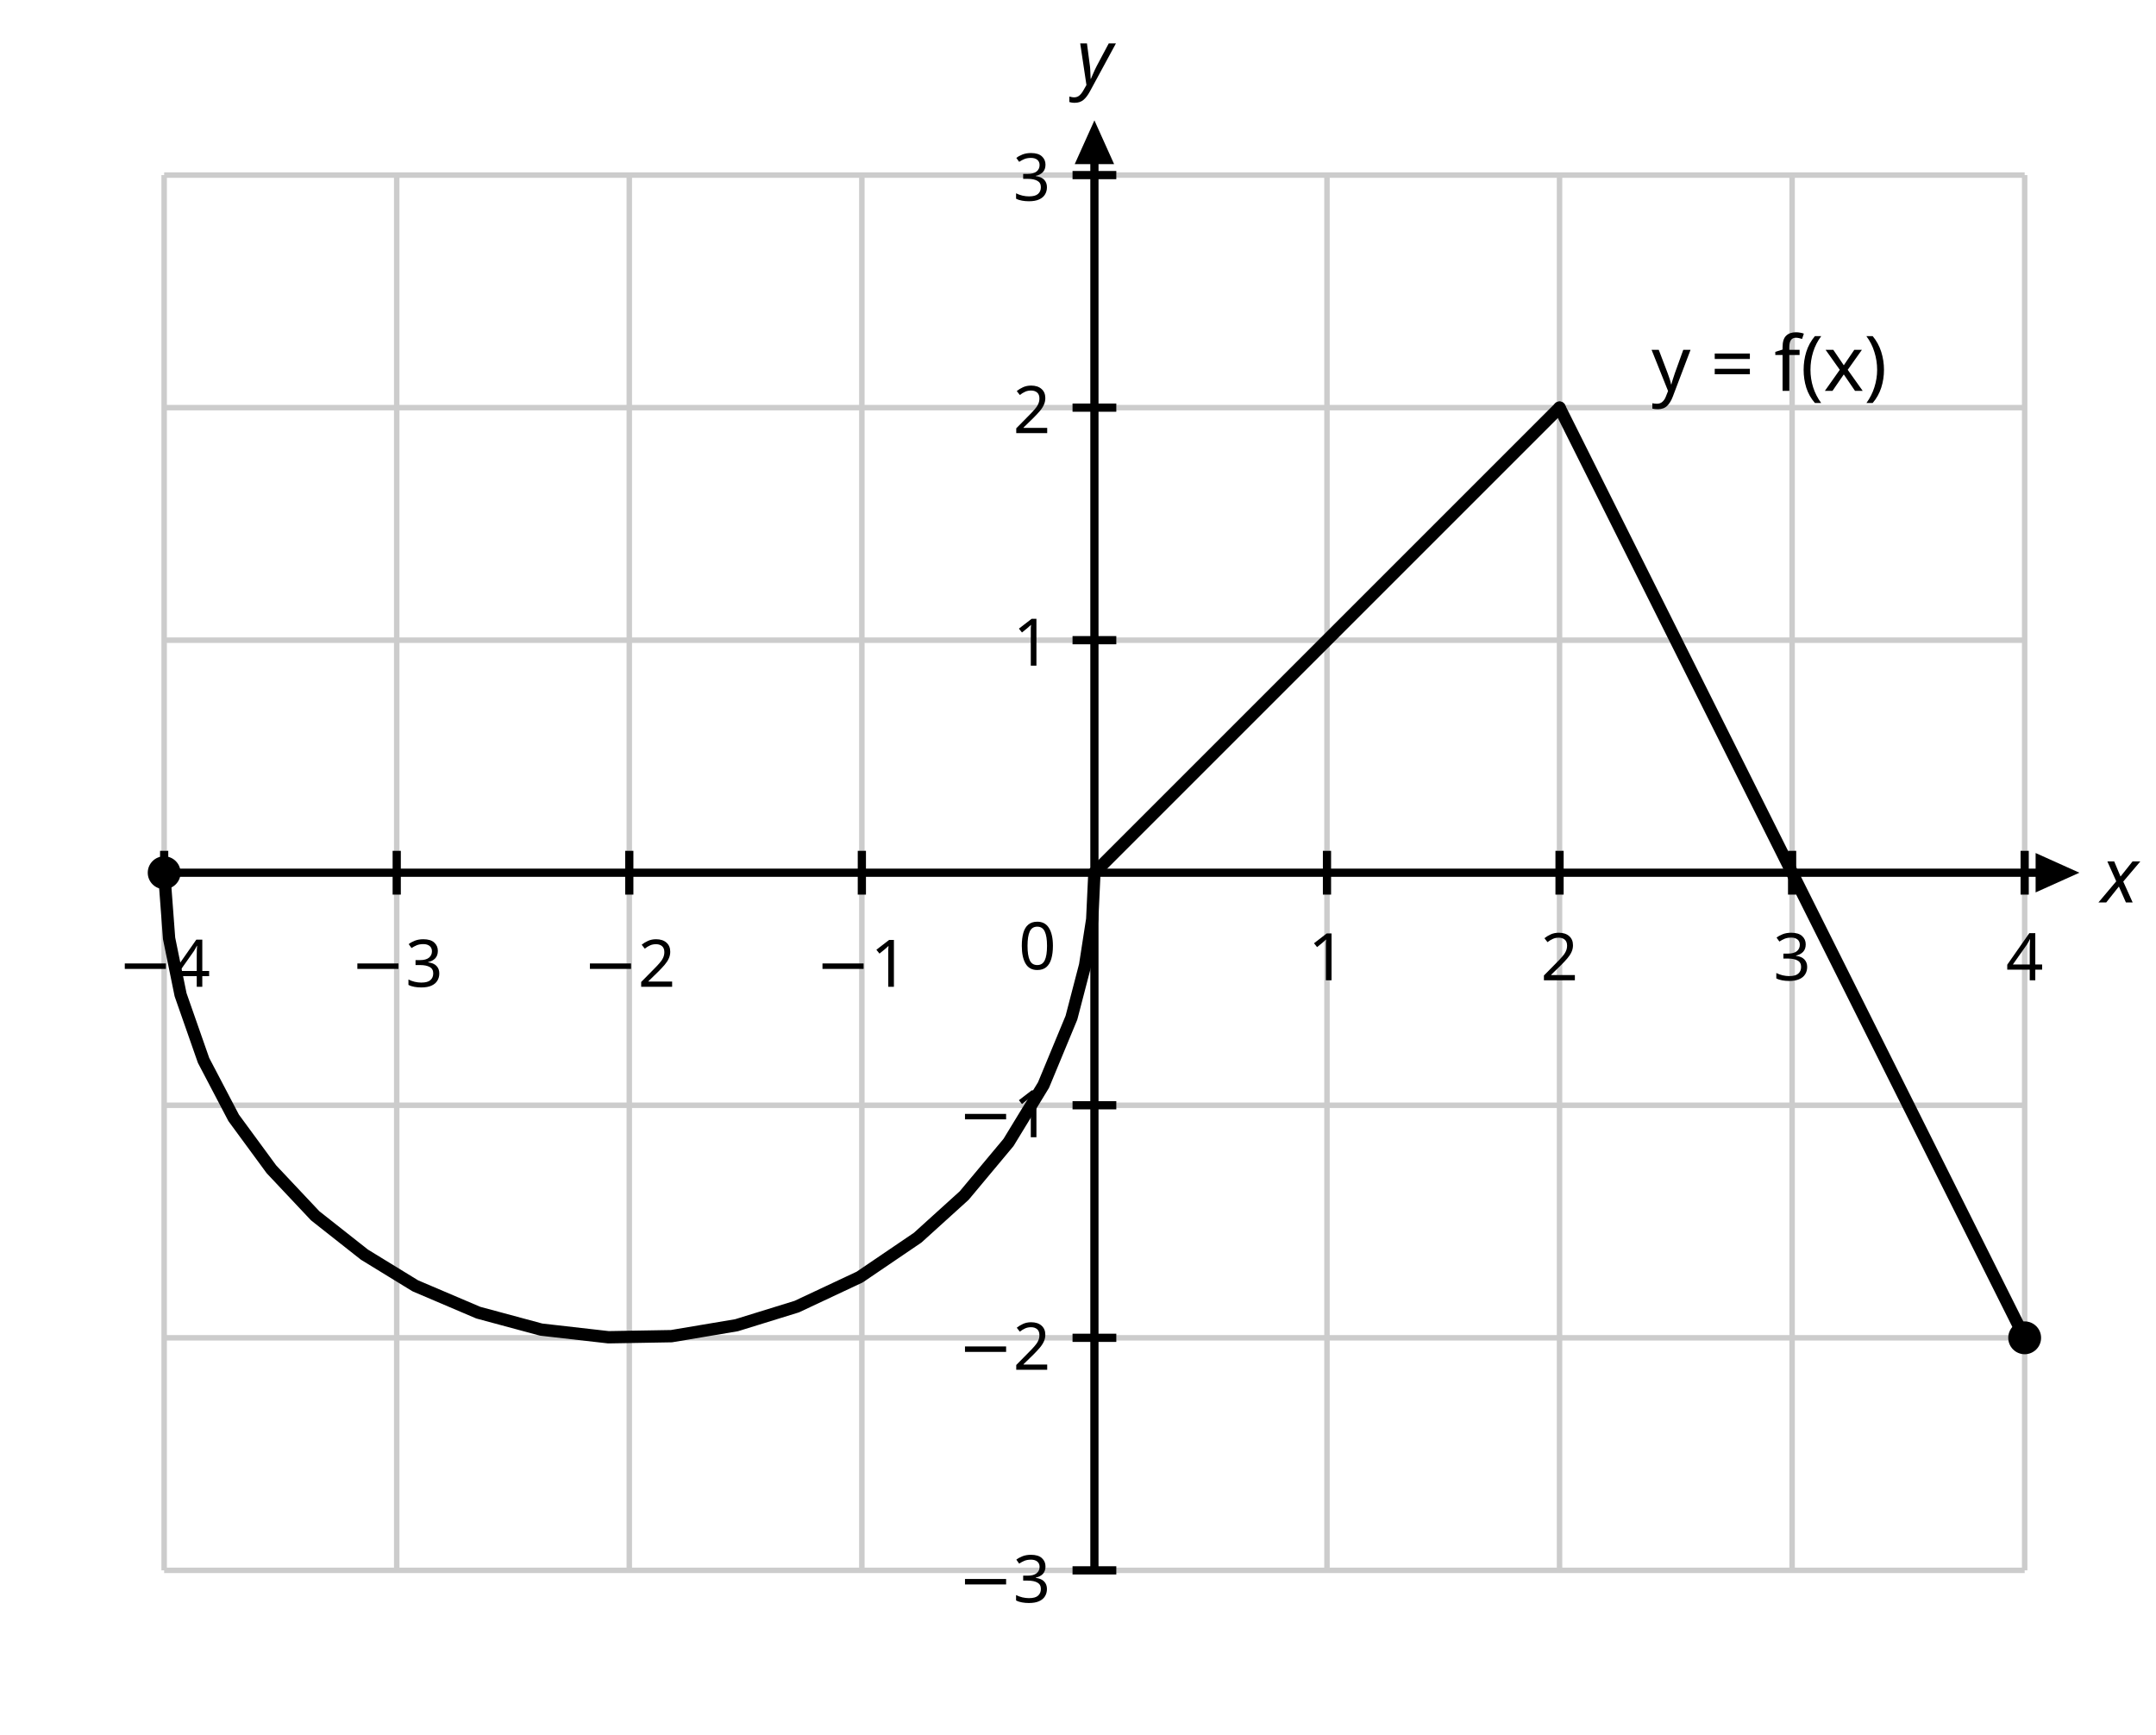
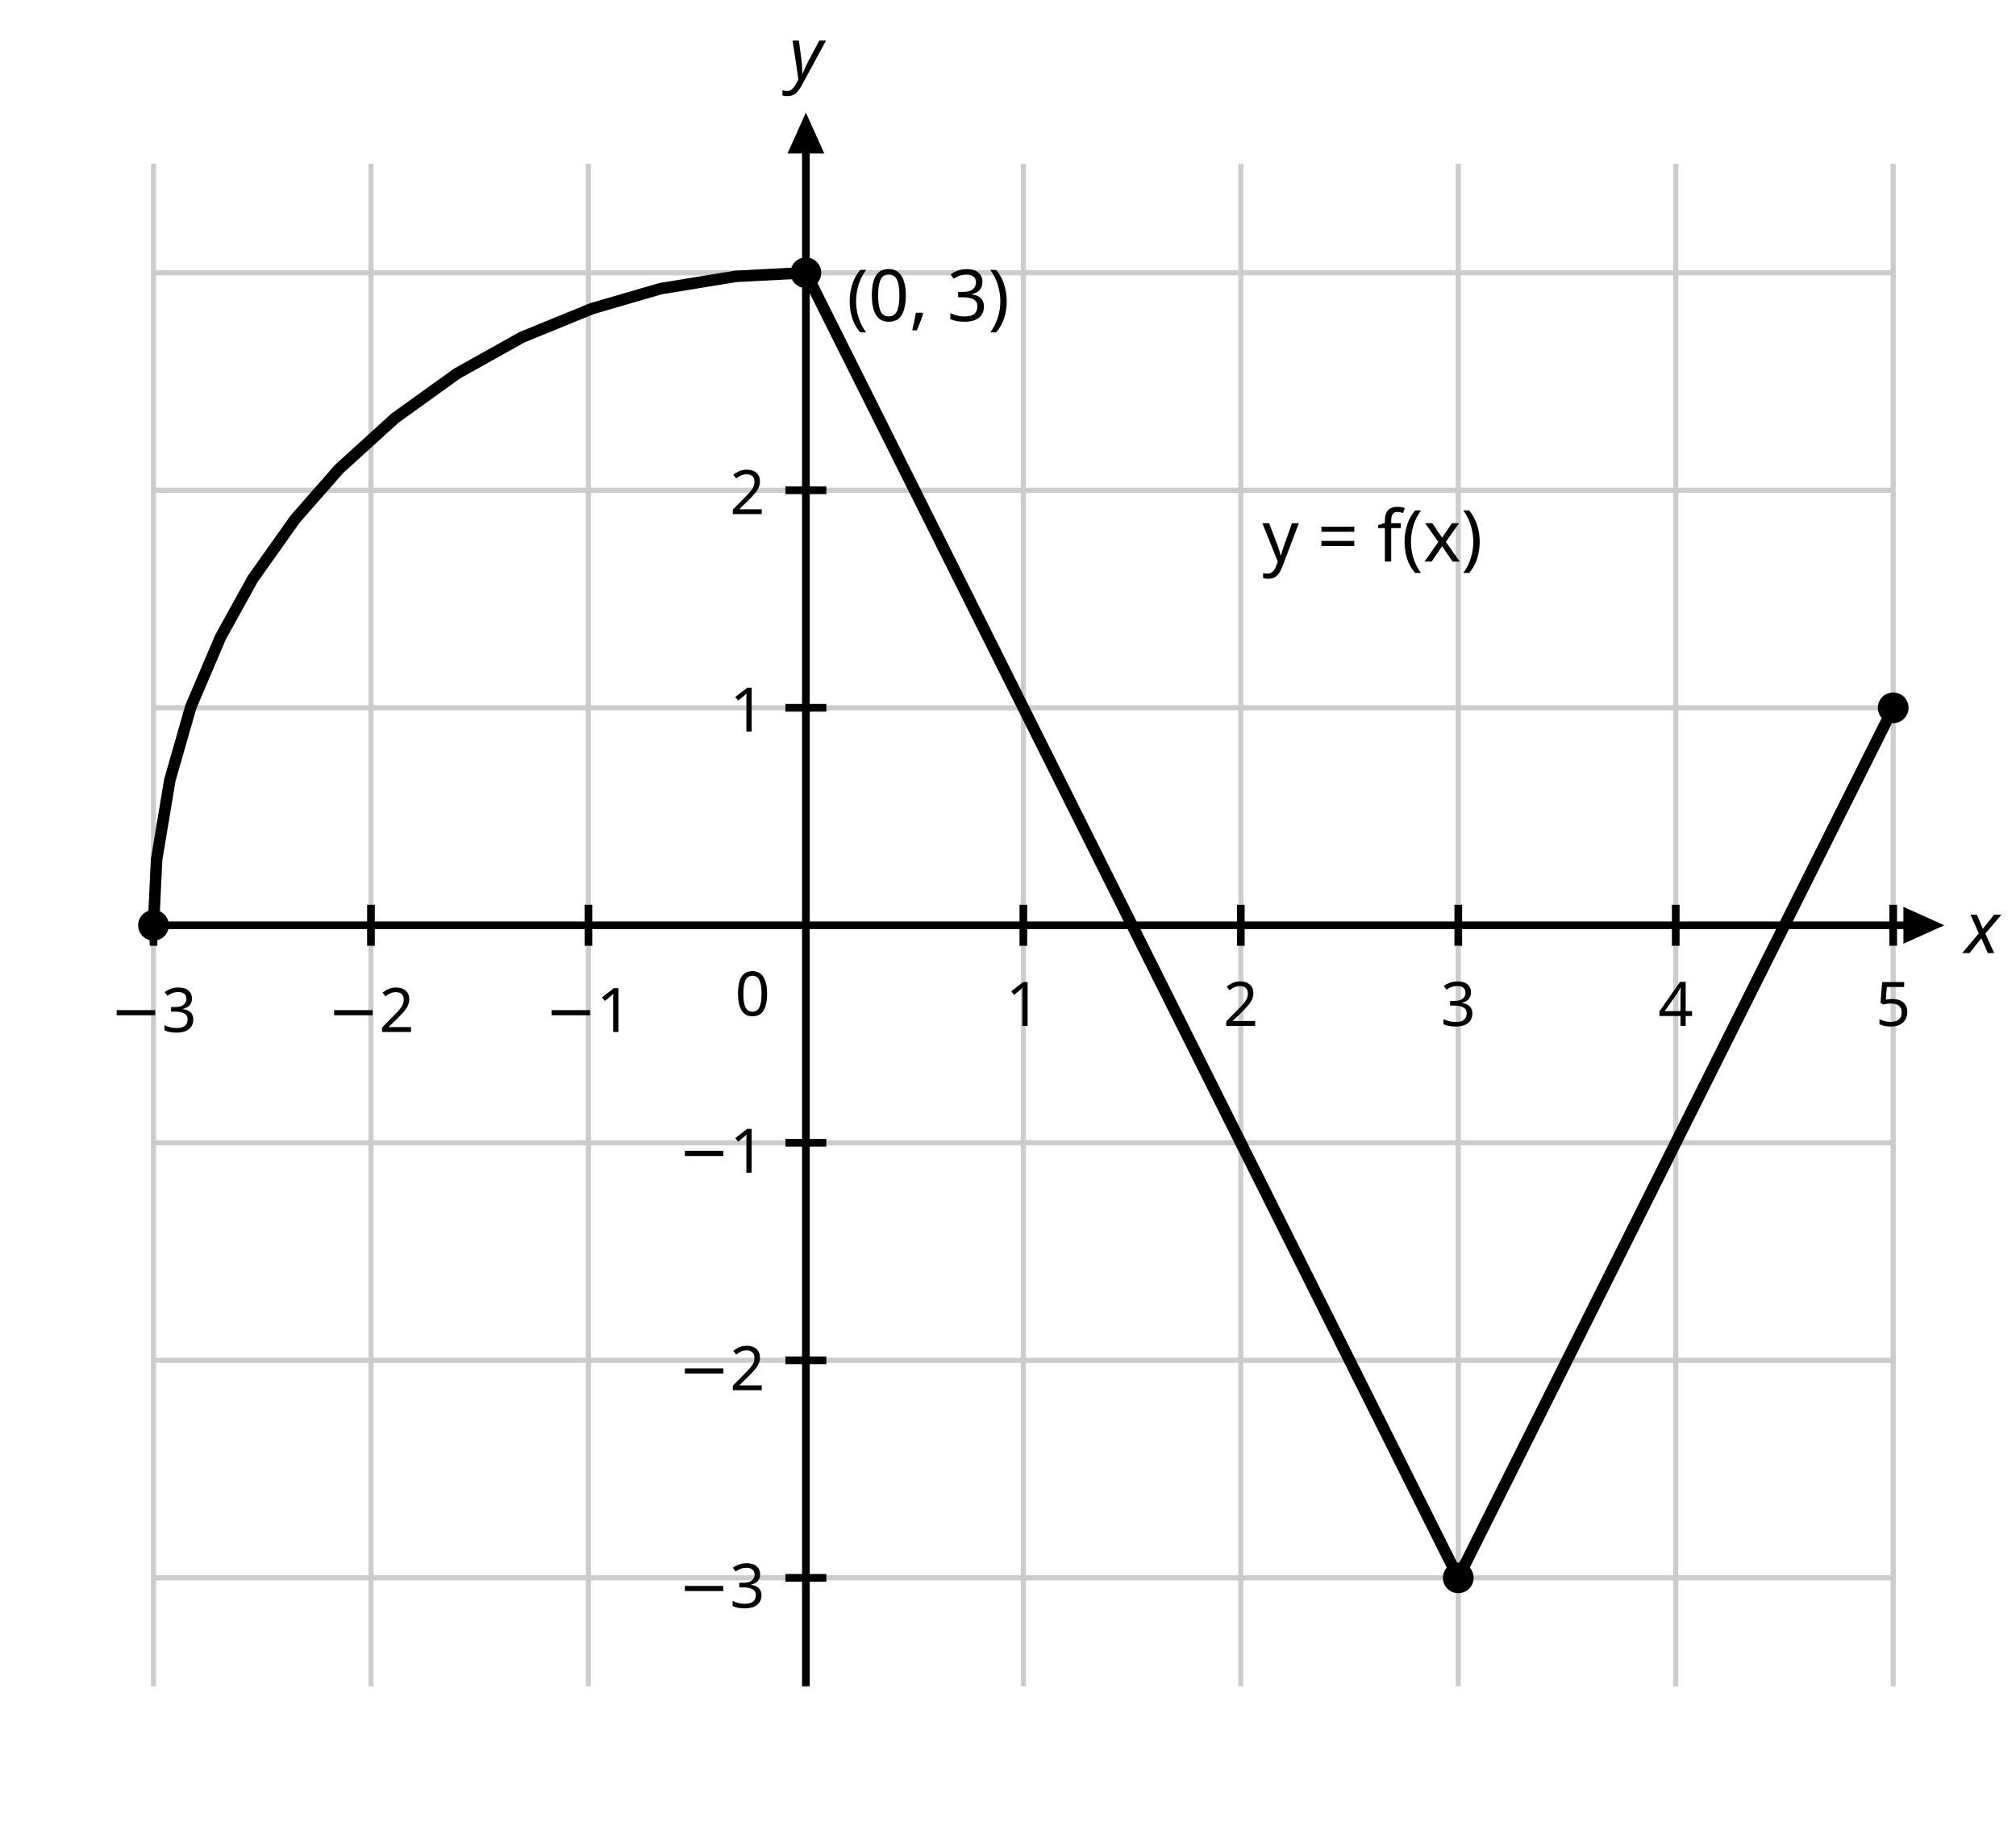
- <svg xmlns="http://www.w3.org/2000/svg" viewBox="0 0 394 317">
-   <path d="M30 287V32M72.5 287V32M115 287V32M157.5 287V32M242.5 287V32M285 287V32M327.5 287V32M370 287V32M30 287H370M30 244.5H370M30 202H370M30 117H370M30 74.5H370M30 32H370" fill="none" stroke="currentColor" stroke-width="1" stroke-opacity="0.2" />
-   <line x1="30" y1="159.5" x2="373.6" y2="159.5" stroke="currentColor" stroke-width="1.5" />
-   <polygon points="380,159.5 372,163.1 372,155.9" fill="currentColor" stroke="none" />
-   <line x1="200" y1="287" x2="200" y2="28.4" stroke="currentColor" stroke-width="1.5" />
-   <polygon points="200,22 203.6,30 196.4,30" fill="currentColor" stroke="none" />
-   <text x="30" y="174.5" fill="currentColor" font-size="12" font-family="sans-serif" text-anchor="middle" dominant-baseline="central">−4</text>
-   <text x="72.5" y="174.5" fill="currentColor" font-size="12" font-family="sans-serif" text-anchor="middle" dominant-baseline="central">−3</text>
-   <text x="115" y="174.5" fill="currentColor" font-size="12" font-family="sans-serif" text-anchor="middle" dominant-baseline="central">−2</text>
-   <text x="157.5" y="174.5" fill="currentColor" font-size="12" font-family="sans-serif" text-anchor="middle" dominant-baseline="central">−1</text>
-   <text x="242.5" y="174.5" fill="currentColor" font-size="12" font-family="sans-serif" text-anchor="middle" dominant-baseline="central">1</text>
-   <text x="285" y="174.5" fill="currentColor" font-size="12" font-family="sans-serif" text-anchor="middle" dominant-baseline="central">2</text>
-   <text x="327.5" y="174.5" fill="currentColor" font-size="12" font-family="sans-serif" text-anchor="middle" dominant-baseline="central">3</text>
-   <text x="370" y="174.5" fill="currentColor" font-size="12" font-family="sans-serif" text-anchor="middle" dominant-baseline="central">4</text>
-   <text x="192" y="287" fill="currentColor" font-size="12" font-family="sans-serif" text-anchor="end" dominant-baseline="central">−3</text>
-   <text x="192" y="244.5" fill="currentColor" font-size="12" font-family="sans-serif" text-anchor="end" dominant-baseline="central">−2</text>
-   <text x="192" y="202" fill="currentColor" font-size="12" font-family="sans-serif" text-anchor="end" dominant-baseline="central">−1</text>
-   <text x="192" y="117" fill="currentColor" font-size="12" font-family="sans-serif" text-anchor="end" dominant-baseline="central">1</text>
-   <text x="192" y="74.5" fill="currentColor" font-size="12" font-family="sans-serif" text-anchor="end" dominant-baseline="central">2</text>
-   <text x="192" y="32" fill="currentColor" font-size="12" font-family="sans-serif" text-anchor="end" dominant-baseline="central">3</text>
-   <path d="M30 155.5V163.5M72.5 155.5V163.5M115 155.5V163.5M157.5 155.5V163.5M242.5 155.5V163.5M285 155.5V163.5M327.5 155.5V163.5M370 155.5V163.5M196 287H204M196 244.5H204M196 202H204M196 117H204M196 74.5H204M196 32H204" fill="none" stroke="currentColor" stroke-width="1.5" />
-   <text x="193" y="172.5" fill="currentColor" font-size="12" font-family="sans-serif" text-anchor="end" dominant-baseline="central">0</text>
-   <text x="384" y="159.5" fill="currentColor" font-size="14" font-family="sans-serif" font-style="italic" text-anchor="start" dominant-baseline="central">x</text>
-   <text x="200" y="10" fill="currentColor" font-size="14" font-family="sans-serif" font-style="italic" text-anchor="middle" dominant-baseline="central">y</text>
-   <polyline points="30,159.5 30.9,171.5 33,181.8 37.2,193.8 42.7,204.3 49.6,213.7 57.6,222.2 66.6,229.3 75.9,235 87.4,239.9 98.9,243 111.2,244.4 122.7,244.2 134.6,242.2 145.6,238.8 157.1,233.4 167.7,226.2 176.2,218.5 184.3,208.8 190.7,198.3 195.8,186 198.3,176.4 199.6,168 200,159.5" fill="none" stroke="currentColor" stroke-width="2.25" stroke-linecap="round" stroke-linejoin="round" />
-   <line x1="200" y1="159.5" x2="285" y2="74.5" stroke="currentColor" stroke-width="2.25" stroke-linecap="round" />
-   <line x1="285" y1="74.5" x2="370" y2="244.5" stroke="currentColor" stroke-width="2.25" stroke-linecap="round" />
-   <circle cx="30" cy="159.5" r="3" fill="currentColor" stroke="none" />
-   <circle cx="370" cy="244.5" r="3" fill="currentColor" stroke="none" />
-   <text x="301.8" y="66" fill="currentColor" font-size="14" font-family="sans-serif" text-anchor="start" dominant-baseline="central">y = f(x)</text>
+ <svg xmlns="http://www.w3.org/2000/svg" viewBox="0 0 394 360">
+   <path d="M30 329.5V32M72.5 329.5V32M115 329.5V32M200 329.5V32M242.5 329.5V32M285 329.5V32M327.5 329.5V32M370 329.5V32M30 308.3H370M30 265.8H370M30 223.3H370M30 138.3H370M30 95.8H370M30 53.3H370" fill="none" stroke="currentColor" stroke-width="1" stroke-opacity="0.2" />
+   <line x1="30" y1="180.8" x2="373.6" y2="180.8" stroke="currentColor" stroke-width="1.5" />
+   <polygon points="380,180.8 372,184.4 372,177.2" fill="currentColor" stroke="none" />
+   <line x1="157.5" y1="329.5" x2="157.5" y2="28.4" stroke="currentColor" stroke-width="1.5" />
+   <polygon points="157.5,22 161.1,30 153.9,30" fill="currentColor" stroke="none" />
+   <text x="30" y="195.8" fill="currentColor" font-size="12" font-family="sans-serif" text-anchor="middle" dominant-baseline="central">−3</text>
+   <text x="72.5" y="195.8" fill="currentColor" font-size="12" font-family="sans-serif" text-anchor="middle" dominant-baseline="central">−2</text>
+   <text x="115" y="195.8" fill="currentColor" font-size="12" font-family="sans-serif" text-anchor="middle" dominant-baseline="central">−1</text>
+   <text x="200" y="195.8" fill="currentColor" font-size="12" font-family="sans-serif" text-anchor="middle" dominant-baseline="central">1</text>
+   <text x="242.5" y="195.8" fill="currentColor" font-size="12" font-family="sans-serif" text-anchor="middle" dominant-baseline="central">2</text>
+   <text x="285" y="195.8" fill="currentColor" font-size="12" font-family="sans-serif" text-anchor="middle" dominant-baseline="central">3</text>
+   <text x="327.5" y="195.8" fill="currentColor" font-size="12" font-family="sans-serif" text-anchor="middle" dominant-baseline="central">4</text>
+   <text x="370" y="195.8" fill="currentColor" font-size="12" font-family="sans-serif" text-anchor="middle" dominant-baseline="central">5</text>
+   <text x="149.5" y="308.3" fill="currentColor" font-size="12" font-family="sans-serif" text-anchor="end" dominant-baseline="central">−3</text>
+   <text x="149.5" y="265.8" fill="currentColor" font-size="12" font-family="sans-serif" text-anchor="end" dominant-baseline="central">−2</text>
+   <text x="149.5" y="223.3" fill="currentColor" font-size="12" font-family="sans-serif" text-anchor="end" dominant-baseline="central">−1</text>
+   <text x="149.5" y="138.3" fill="currentColor" font-size="12" font-family="sans-serif" text-anchor="end" dominant-baseline="central">1</text>
+   <text x="149.5" y="95.8" fill="currentColor" font-size="12" font-family="sans-serif" text-anchor="end" dominant-baseline="central">2</text>
+   <path d="M30 176.8V184.8M72.5 176.8V184.8M115 176.8V184.8M200 176.8V184.8M242.5 176.8V184.8M285 176.8V184.8M327.5 176.8V184.8M370 176.8V184.8M153.5 308.3H161.5M153.5 265.8H161.5M153.5 223.3H161.5M153.5 138.3H161.5M153.5 95.8H161.5" fill="none" stroke="currentColor" stroke-width="1.5" />
+   <text x="150.5" y="193.8" fill="currentColor" font-size="12" font-family="sans-serif" text-anchor="end" dominant-baseline="central">0</text>
+   <text x="384" y="180.8" fill="currentColor" font-size="14" font-family="sans-serif" font-style="italic" text-anchor="start" dominant-baseline="central">x</text>
+   <text x="157.5" y="10" fill="currentColor" font-size="14" font-family="sans-serif" font-style="italic" text-anchor="middle" dominant-baseline="central">y</text>
+   <polyline points="30,180.8 30.6,168 33.2,152.4 37.3,138.1 43.1,124.5 49.4,113.1 57.7,101.4 66.3,91.6 77.2,81.7 89.3,73 102,65.9 115.7,60.3 129.1,56.4 143.8,54 157.2,53.3 157.5,53.3" fill="none" stroke="currentColor" stroke-width="2.25" stroke-linecap="round" stroke-linejoin="round" />
+   <line x1="157.5" y1="53.3" x2="285" y2="308.3" stroke="currentColor" stroke-width="2.25" stroke-linecap="round" />
+   <line x1="285" y1="308.3" x2="370" y2="138.3" stroke="currentColor" stroke-width="2.25" stroke-linecap="round" />
+   <circle cx="30" cy="180.8" r="3" fill="currentColor" stroke="none" />
+   <circle cx="157.5" cy="53.3" r="3" fill="currentColor" stroke="none" />
+   <circle cx="285" cy="308.3" r="3" fill="currentColor" stroke="none" />
+   <circle cx="370" cy="138.3" r="3" fill="currentColor" stroke="none" />
+   <text x="165.5" y="57.3" fill="currentColor" font-size="14" font-family="sans-serif" text-anchor="start" dominant-baseline="central">(0, 3)</text>
+   <text x="246.7" y="104.3" fill="currentColor" font-size="14" font-family="sans-serif" text-anchor="start" dominant-baseline="central">y = f(x)</text>
</svg>
